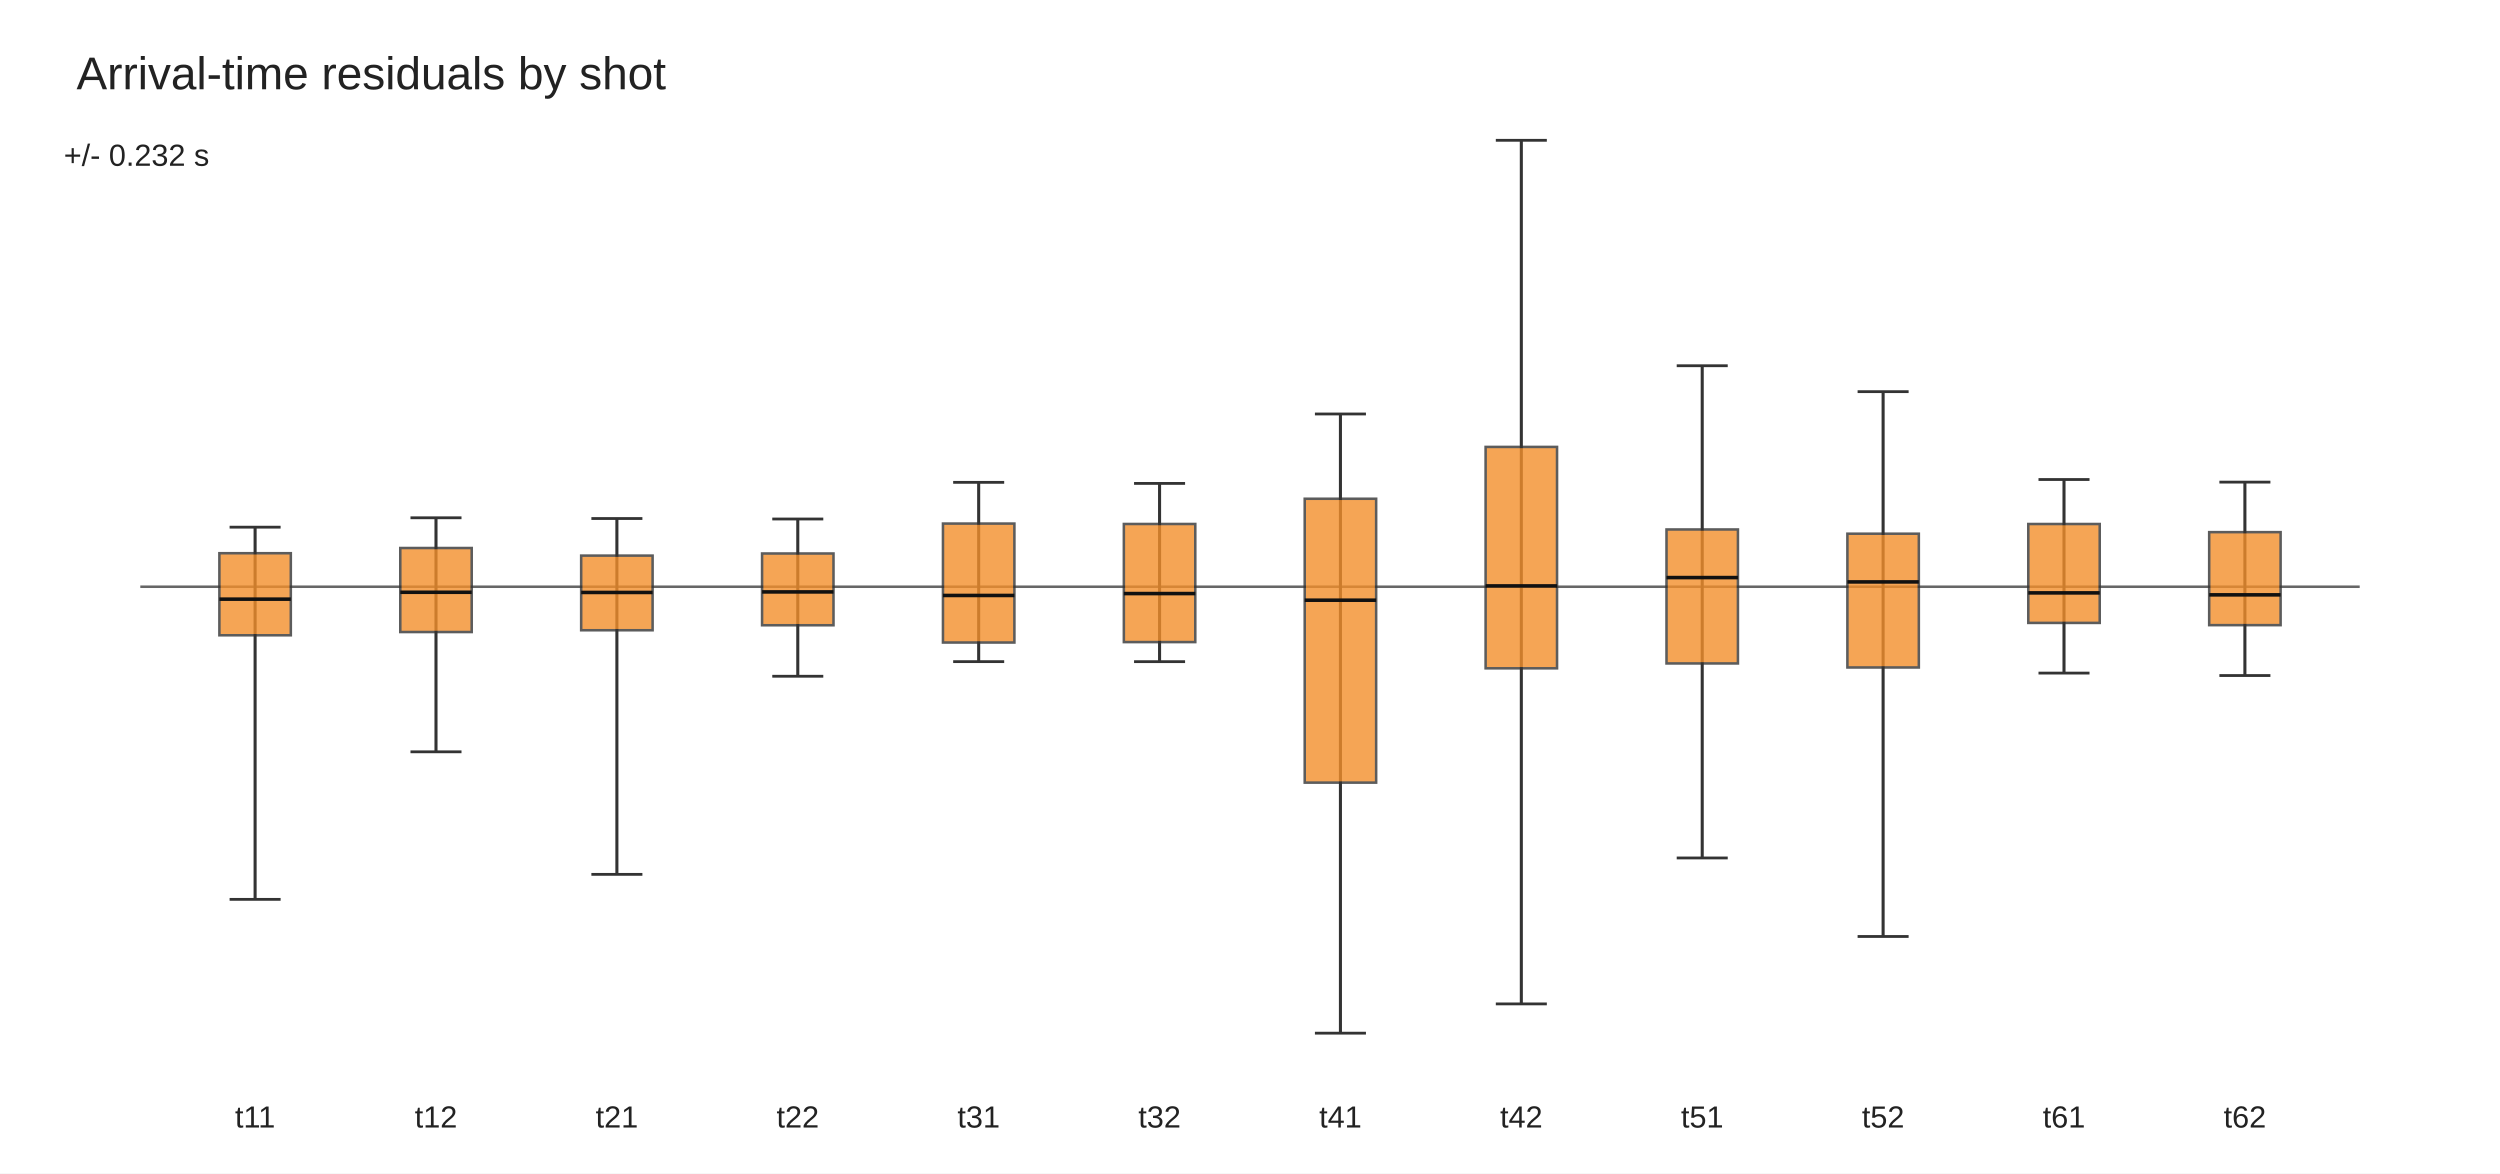
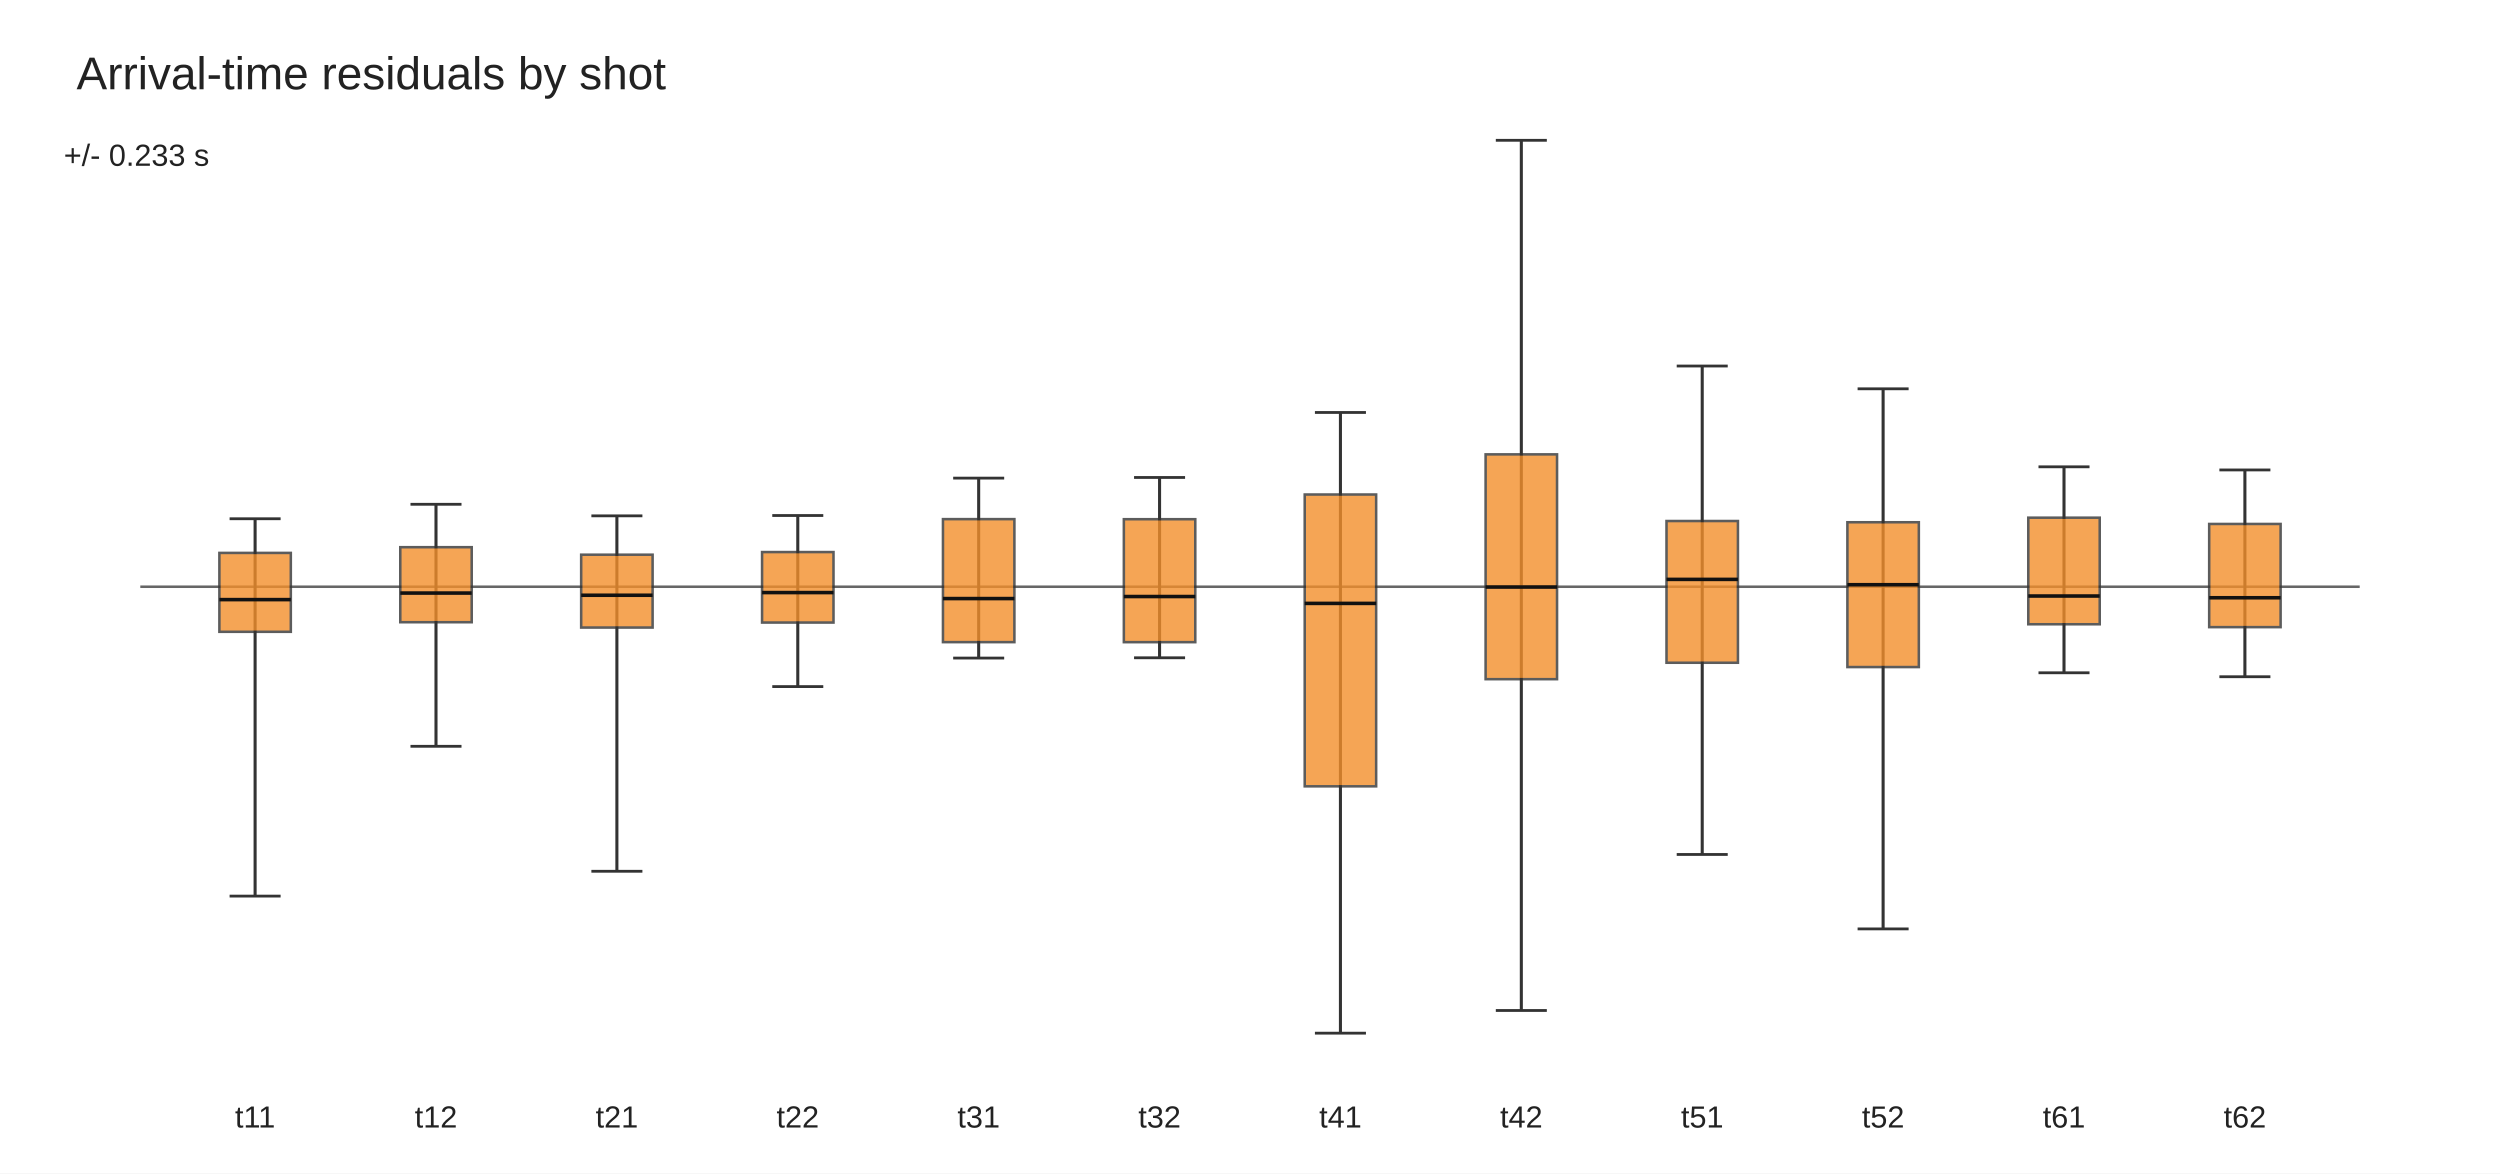
<svg xmlns="http://www.w3.org/2000/svg" width="980" height="460" viewBox="0 0 980 460">
  <rect x="0" y="0" width="980" height="460" fill="white" />
  <text x="30.00" y="35.00" font-family="Arial, sans-serif" font-size="18" text-anchor="start" fill="#222">Arrival-time residuals by shot</text>
  <line x1="55" y1="230.00" x2="925" y2="230.00" stroke="#666" />
-   <line x1="100.00" y1="352.55" x2="100.00" y2="206.65" stroke="#333" stroke-width="1.2" />
-   <rect x="86.00" y="216.86" width="28.00" height="32.17" fill="#f28e2b" opacity="0.8" stroke="#333" />
-   <line x1="86.00" y1="234.87" x2="114.00" y2="234.87" stroke="#111" stroke-width="1.4" />
-   <line x1="90.00" y1="352.55" x2="110.00" y2="352.55" stroke="#333" stroke-width="1.1" />
-   <line x1="90.00" y1="206.65" x2="110.00" y2="206.65" stroke="#333" stroke-width="1.1" />
+   <line x1="100.00" y1="351.27" x2="100.00" y2="203.35" stroke="#333" stroke-width="1.2" />
+   <rect x="86.00" y="216.74" width="28.00" height="30.93" fill="#f28e2b" opacity="0.8" stroke="#333" />
+   <line x1="86.00" y1="235.05" x2="114.00" y2="235.05" stroke="#111" stroke-width="1.4" />
+   <line x1="90.00" y1="351.27" x2="110.00" y2="351.27" stroke="#333" stroke-width="1.1" />
+   <line x1="90.00" y1="203.35" x2="110.00" y2="203.35" stroke="#333" stroke-width="1.1" />
  <text x="100.00" y="442.00" font-family="Arial, sans-serif" font-size="12" text-anchor="middle" fill="#222">t11</text>
-   <line x1="170.91" y1="294.71" x2="170.91" y2="202.97" stroke="#333" stroke-width="1.2" />
-   <rect x="156.91" y="214.82" width="28.00" height="32.94" fill="#f28e2b" opacity="0.8" stroke="#333" />
-   <line x1="156.91" y1="232.17" x2="184.91" y2="232.17" stroke="#111" stroke-width="1.4" />
-   <line x1="160.91" y1="294.71" x2="180.91" y2="294.71" stroke="#333" stroke-width="1.1" />
-   <line x1="160.91" y1="202.97" x2="180.91" y2="202.97" stroke="#333" stroke-width="1.1" />
+   <line x1="170.91" y1="292.55" x2="170.91" y2="197.68" stroke="#333" stroke-width="1.2" />
+   <rect x="156.91" y="214.50" width="28.00" height="29.41" fill="#f28e2b" opacity="0.8" stroke="#333" />
+   <line x1="156.91" y1="232.48" x2="184.91" y2="232.48" stroke="#111" stroke-width="1.4" />
+   <line x1="160.91" y1="292.55" x2="180.91" y2="292.55" stroke="#333" stroke-width="1.1" />
+   <line x1="160.91" y1="197.68" x2="180.91" y2="197.68" stroke="#333" stroke-width="1.1" />
  <text x="170.91" y="442.00" font-family="Arial, sans-serif" font-size="12" text-anchor="middle" fill="#222">t12</text>
-   <line x1="241.82" y1="342.75" x2="241.82" y2="203.26" stroke="#333" stroke-width="1.2" />
-   <rect x="227.82" y="217.80" width="28.00" height="29.26" fill="#f28e2b" opacity="0.8" stroke="#333" />
-   <line x1="227.82" y1="232.24" x2="255.82" y2="232.24" stroke="#111" stroke-width="1.4" />
-   <line x1="231.82" y1="342.75" x2="251.82" y2="342.75" stroke="#333" stroke-width="1.1" />
-   <line x1="231.82" y1="203.26" x2="251.82" y2="203.26" stroke="#333" stroke-width="1.1" />
+   <line x1="241.82" y1="341.54" x2="241.82" y2="202.21" stroke="#333" stroke-width="1.2" />
+   <rect x="227.82" y="217.44" width="28.00" height="28.56" fill="#f28e2b" opacity="0.8" stroke="#333" />
+   <line x1="227.82" y1="233.34" x2="255.82" y2="233.34" stroke="#111" stroke-width="1.4" />
+   <line x1="231.82" y1="341.54" x2="251.82" y2="341.54" stroke="#333" stroke-width="1.1" />
+   <line x1="231.82" y1="202.21" x2="251.82" y2="202.21" stroke="#333" stroke-width="1.1" />
  <text x="241.82" y="442.00" font-family="Arial, sans-serif" font-size="12" text-anchor="middle" fill="#222">t21</text>
-   <line x1="312.73" y1="265.09" x2="312.73" y2="203.45" stroke="#333" stroke-width="1.2" />
-   <rect x="298.73" y="216.97" width="28.00" height="28.13" fill="#f28e2b" opacity="0.8" stroke="#333" />
-   <line x1="298.73" y1="232.03" x2="326.73" y2="232.03" stroke="#111" stroke-width="1.4" />
-   <line x1="302.73" y1="265.09" x2="322.73" y2="265.09" stroke="#333" stroke-width="1.1" />
-   <line x1="302.73" y1="203.45" x2="322.73" y2="203.45" stroke="#333" stroke-width="1.1" />
+   <line x1="312.73" y1="269.14" x2="312.73" y2="202.08" stroke="#333" stroke-width="1.2" />
+   <rect x="298.73" y="216.41" width="28.00" height="27.63" fill="#f28e2b" opacity="0.8" stroke="#333" />
+   <line x1="298.73" y1="232.29" x2="326.73" y2="232.29" stroke="#111" stroke-width="1.4" />
+   <line x1="302.73" y1="269.14" x2="322.73" y2="269.14" stroke="#333" stroke-width="1.1" />
+   <line x1="302.73" y1="202.08" x2="322.73" y2="202.08" stroke="#333" stroke-width="1.1" />
  <text x="312.73" y="442.00" font-family="Arial, sans-serif" font-size="12" text-anchor="middle" fill="#222">t22</text>
-   <line x1="383.64" y1="259.36" x2="383.64" y2="189.08" stroke="#333" stroke-width="1.2" />
-   <rect x="369.64" y="205.24" width="28.00" height="46.63" fill="#f28e2b" opacity="0.8" stroke="#333" />
-   <line x1="369.64" y1="233.42" x2="397.64" y2="233.42" stroke="#111" stroke-width="1.4" />
-   <line x1="373.64" y1="259.36" x2="393.64" y2="259.36" stroke="#333" stroke-width="1.1" />
-   <line x1="373.64" y1="189.08" x2="393.64" y2="189.08" stroke="#333" stroke-width="1.1" />
+   <line x1="383.64" y1="257.96" x2="383.64" y2="187.42" stroke="#333" stroke-width="1.2" />
+   <rect x="369.64" y="203.50" width="28.00" height="48.22" fill="#f28e2b" opacity="0.8" stroke="#333" />
+   <line x1="369.64" y1="234.64" x2="397.64" y2="234.64" stroke="#111" stroke-width="1.4" />
+   <line x1="373.64" y1="257.96" x2="393.64" y2="257.96" stroke="#333" stroke-width="1.1" />
+   <line x1="373.64" y1="187.42" x2="393.64" y2="187.42" stroke="#333" stroke-width="1.1" />
  <text x="383.64" y="442.00" font-family="Arial, sans-serif" font-size="12" text-anchor="middle" fill="#222">t31</text>
-   <line x1="454.55" y1="259.37" x2="454.55" y2="189.50" stroke="#333" stroke-width="1.2" />
-   <rect x="440.55" y="205.40" width="28.00" height="46.30" fill="#f28e2b" opacity="0.8" stroke="#333" />
-   <line x1="440.55" y1="232.68" x2="468.55" y2="232.68" stroke="#111" stroke-width="1.4" />
-   <line x1="444.55" y1="259.37" x2="464.55" y2="259.37" stroke="#333" stroke-width="1.1" />
-   <line x1="444.55" y1="189.50" x2="464.55" y2="189.50" stroke="#333" stroke-width="1.1" />
+   <line x1="454.55" y1="257.85" x2="454.55" y2="187.17" stroke="#333" stroke-width="1.2" />
+   <rect x="440.55" y="203.53" width="28.00" height="48.20" fill="#f28e2b" opacity="0.8" stroke="#333" />
+   <line x1="440.55" y1="233.84" x2="468.55" y2="233.84" stroke="#111" stroke-width="1.4" />
+   <line x1="444.55" y1="257.85" x2="464.55" y2="257.85" stroke="#333" stroke-width="1.1" />
+   <line x1="444.55" y1="187.17" x2="464.55" y2="187.17" stroke="#333" stroke-width="1.1" />
  <text x="454.55" y="442.00" font-family="Arial, sans-serif" font-size="12" text-anchor="middle" fill="#222">t32</text>
-   <line x1="525.45" y1="405.00" x2="525.45" y2="162.28" stroke="#333" stroke-width="1.2" />
-   <rect x="511.45" y="195.51" width="28.00" height="111.28" fill="#f28e2b" opacity="0.8" stroke="#333" />
-   <line x1="511.45" y1="235.28" x2="539.45" y2="235.28" stroke="#111" stroke-width="1.4" />
+   <line x1="525.45" y1="405.00" x2="525.45" y2="161.69" stroke="#333" stroke-width="1.2" />
+   <rect x="511.45" y="193.85" width="28.00" height="114.39" fill="#f28e2b" opacity="0.8" stroke="#333" />
+   <line x1="511.45" y1="236.53" x2="539.45" y2="236.53" stroke="#111" stroke-width="1.4" />
  <line x1="515.45" y1="405.00" x2="535.45" y2="405.00" stroke="#333" stroke-width="1.1" />
-   <line x1="515.45" y1="162.28" x2="535.45" y2="162.28" stroke="#333" stroke-width="1.1" />
+   <line x1="515.45" y1="161.69" x2="535.45" y2="161.69" stroke="#333" stroke-width="1.1" />
  <text x="525.45" y="442.00" font-family="Arial, sans-serif" font-size="12" text-anchor="middle" fill="#222">t41</text>
-   <line x1="596.36" y1="393.53" x2="596.36" y2="55.00" stroke="#333" stroke-width="1.2" />
-   <rect x="582.36" y="175.19" width="28.00" height="86.79" fill="#f28e2b" opacity="0.8" stroke="#333" />
-   <line x1="582.36" y1="229.68" x2="610.36" y2="229.68" stroke="#111" stroke-width="1.4" />
-   <line x1="586.36" y1="393.53" x2="606.36" y2="393.53" stroke="#333" stroke-width="1.1" />
+   <line x1="596.36" y1="396.11" x2="596.36" y2="55.00" stroke="#333" stroke-width="1.2" />
+   <rect x="582.36" y="178.11" width="28.00" height="88.13" fill="#f28e2b" opacity="0.8" stroke="#333" />
+   <line x1="582.36" y1="230.12" x2="610.36" y2="230.12" stroke="#111" stroke-width="1.4" />
+   <line x1="586.36" y1="396.11" x2="606.36" y2="396.11" stroke="#333" stroke-width="1.1" />
  <line x1="586.36" y1="55.00" x2="606.36" y2="55.00" stroke="#333" stroke-width="1.1" />
  <text x="596.36" y="442.00" font-family="Arial, sans-serif" font-size="12" text-anchor="middle" fill="#222">t42</text>
-   <line x1="667.27" y1="336.32" x2="667.27" y2="143.37" stroke="#333" stroke-width="1.2" />
-   <rect x="653.27" y="207.55" width="28.00" height="52.52" fill="#f28e2b" opacity="0.8" stroke="#333" />
-   <line x1="653.27" y1="226.41" x2="681.27" y2="226.41" stroke="#111" stroke-width="1.4" />
-   <line x1="657.27" y1="336.32" x2="677.27" y2="336.32" stroke="#333" stroke-width="1.1" />
-   <line x1="657.27" y1="143.37" x2="677.27" y2="143.37" stroke="#333" stroke-width="1.1" />
+   <line x1="667.27" y1="334.95" x2="667.27" y2="143.48" stroke="#333" stroke-width="1.2" />
+   <rect x="653.27" y="204.24" width="28.00" height="55.56" fill="#f28e2b" opacity="0.8" stroke="#333" />
+   <line x1="653.27" y1="227.12" x2="681.27" y2="227.12" stroke="#111" stroke-width="1.4" />
+   <line x1="657.27" y1="334.95" x2="677.27" y2="334.95" stroke="#333" stroke-width="1.1" />
+   <line x1="657.27" y1="143.48" x2="677.27" y2="143.48" stroke="#333" stroke-width="1.1" />
  <text x="667.27" y="442.00" font-family="Arial, sans-serif" font-size="12" text-anchor="middle" fill="#222">t51</text>
-   <line x1="738.18" y1="367.10" x2="738.18" y2="153.53" stroke="#333" stroke-width="1.2" />
-   <rect x="724.18" y="209.21" width="28.00" height="52.44" fill="#f28e2b" opacity="0.8" stroke="#333" />
-   <line x1="724.18" y1="228.11" x2="752.18" y2="228.11" stroke="#111" stroke-width="1.4" />
-   <line x1="728.18" y1="367.10" x2="748.18" y2="367.10" stroke="#333" stroke-width="1.1" />
-   <line x1="728.18" y1="153.53" x2="748.18" y2="153.53" stroke="#333" stroke-width="1.1" />
+   <line x1="738.18" y1="364.13" x2="738.18" y2="152.41" stroke="#333" stroke-width="1.2" />
+   <rect x="724.18" y="204.72" width="28.00" height="56.77" fill="#f28e2b" opacity="0.8" stroke="#333" />
+   <line x1="724.18" y1="229.21" x2="752.18" y2="229.21" stroke="#111" stroke-width="1.4" />
+   <line x1="728.18" y1="364.13" x2="748.18" y2="364.13" stroke="#333" stroke-width="1.1" />
+   <line x1="728.18" y1="152.41" x2="748.18" y2="152.41" stroke="#333" stroke-width="1.1" />
  <text x="738.18" y="442.00" font-family="Arial, sans-serif" font-size="12" text-anchor="middle" fill="#222">t52</text>
-   <line x1="809.09" y1="263.85" x2="809.09" y2="187.97" stroke="#333" stroke-width="1.2" />
-   <rect x="795.09" y="205.41" width="28.00" height="38.77" fill="#f28e2b" opacity="0.8" stroke="#333" />
-   <line x1="795.09" y1="232.41" x2="823.09" y2="232.41" stroke="#111" stroke-width="1.4" />
-   <line x1="799.09" y1="263.85" x2="819.09" y2="263.85" stroke="#333" stroke-width="1.1" />
-   <line x1="799.09" y1="187.97" x2="819.09" y2="187.97" stroke="#333" stroke-width="1.1" />
+   <line x1="809.09" y1="263.73" x2="809.09" y2="182.99" stroke="#333" stroke-width="1.2" />
+   <rect x="795.09" y="202.93" width="28.00" height="41.78" fill="#f28e2b" opacity="0.8" stroke="#333" />
+   <line x1="795.09" y1="233.64" x2="823.09" y2="233.64" stroke="#111" stroke-width="1.4" />
+   <line x1="799.09" y1="263.73" x2="819.09" y2="263.73" stroke="#333" stroke-width="1.1" />
+   <line x1="799.09" y1="182.99" x2="819.09" y2="182.99" stroke="#333" stroke-width="1.1" />
  <text x="809.09" y="442.00" font-family="Arial, sans-serif" font-size="12" text-anchor="middle" fill="#222">t61</text>
-   <line x1="880.00" y1="264.81" x2="880.00" y2="188.99" stroke="#333" stroke-width="1.2" />
-   <rect x="866.00" y="208.60" width="28.00" height="36.46" fill="#f28e2b" opacity="0.8" stroke="#333" />
-   <line x1="866.00" y1="233.18" x2="894.00" y2="233.18" stroke="#111" stroke-width="1.4" />
-   <line x1="870.00" y1="264.81" x2="890.00" y2="264.81" stroke="#333" stroke-width="1.1" />
-   <line x1="870.00" y1="188.99" x2="890.00" y2="188.99" stroke="#333" stroke-width="1.1" />
+   <line x1="880.00" y1="265.28" x2="880.00" y2="184.22" stroke="#333" stroke-width="1.2" />
+   <rect x="866.00" y="205.39" width="28.00" height="40.45" fill="#f28e2b" opacity="0.8" stroke="#333" />
+   <line x1="866.00" y1="234.32" x2="894.00" y2="234.32" stroke="#111" stroke-width="1.4" />
+   <line x1="870.00" y1="265.28" x2="890.00" y2="265.28" stroke="#333" stroke-width="1.1" />
+   <line x1="870.00" y1="184.22" x2="890.00" y2="184.22" stroke="#333" stroke-width="1.1" />
  <text x="880.00" y="442.00" font-family="Arial, sans-serif" font-size="12" text-anchor="middle" fill="#222">t62</text>
-   <text x="25.00" y="65.00" font-family="Arial, sans-serif" font-size="12" text-anchor="start" fill="#222">+/- 0.232 s</text>
+   <text x="25.00" y="65.00" font-family="Arial, sans-serif" font-size="12" text-anchor="start" fill="#222">+/- 0.233 s</text>
</svg>
